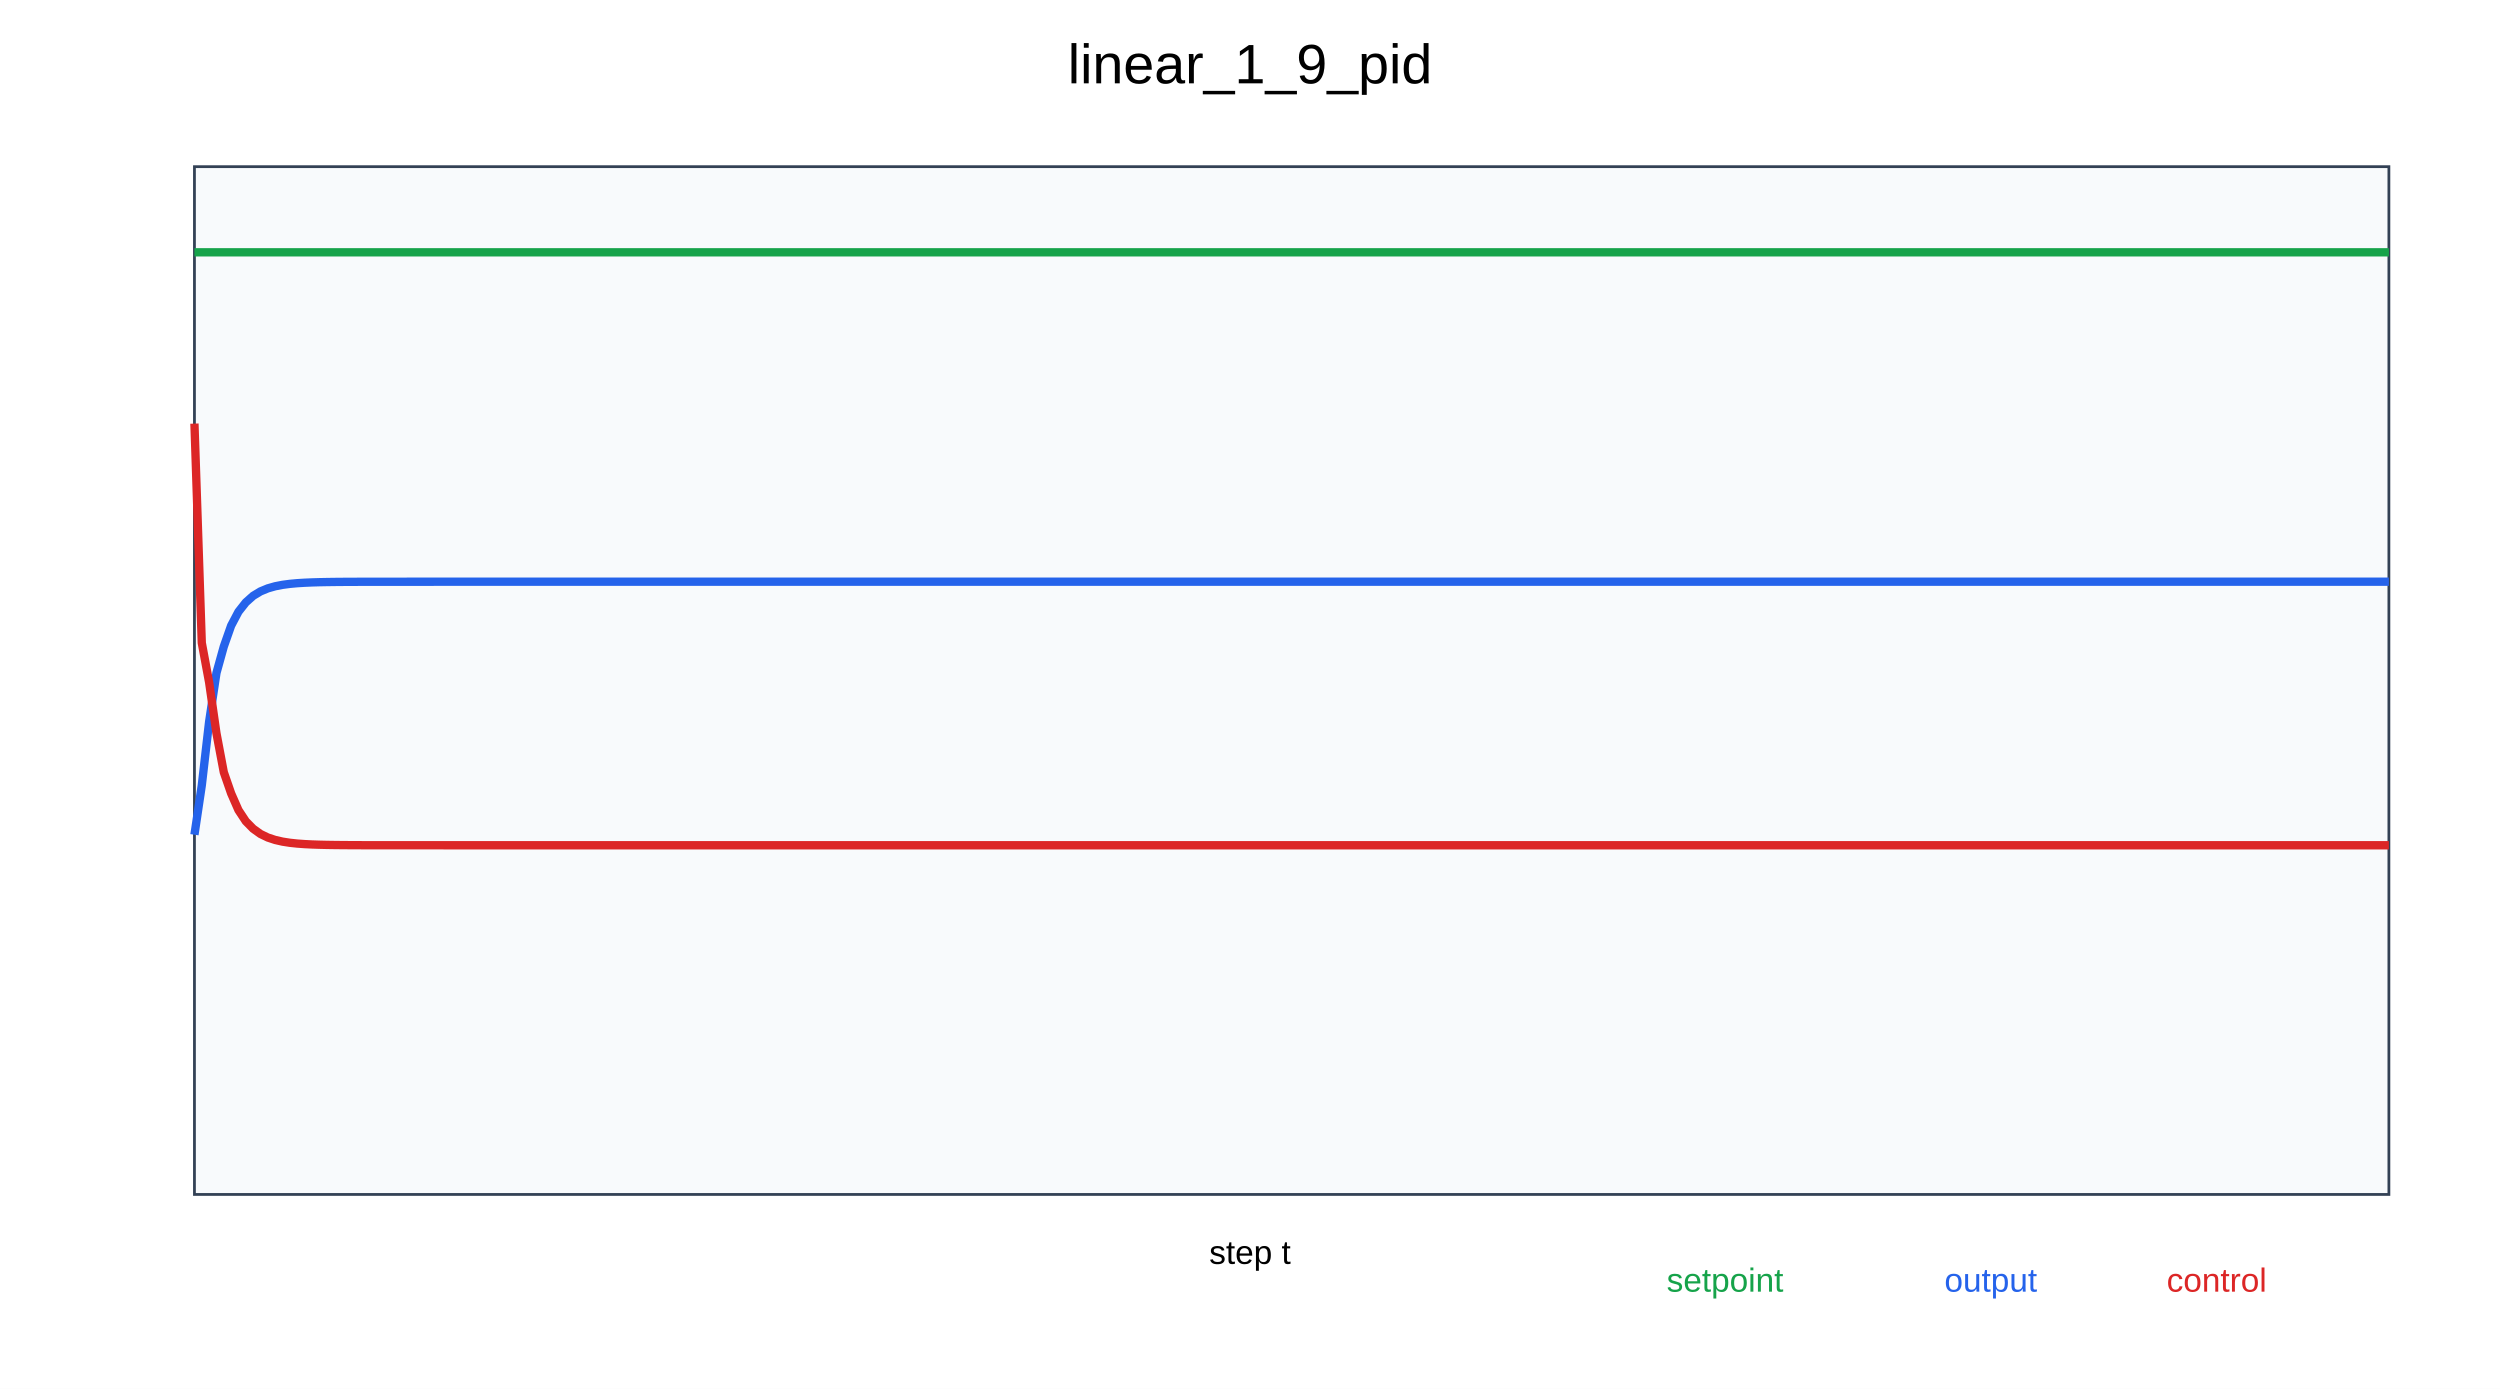
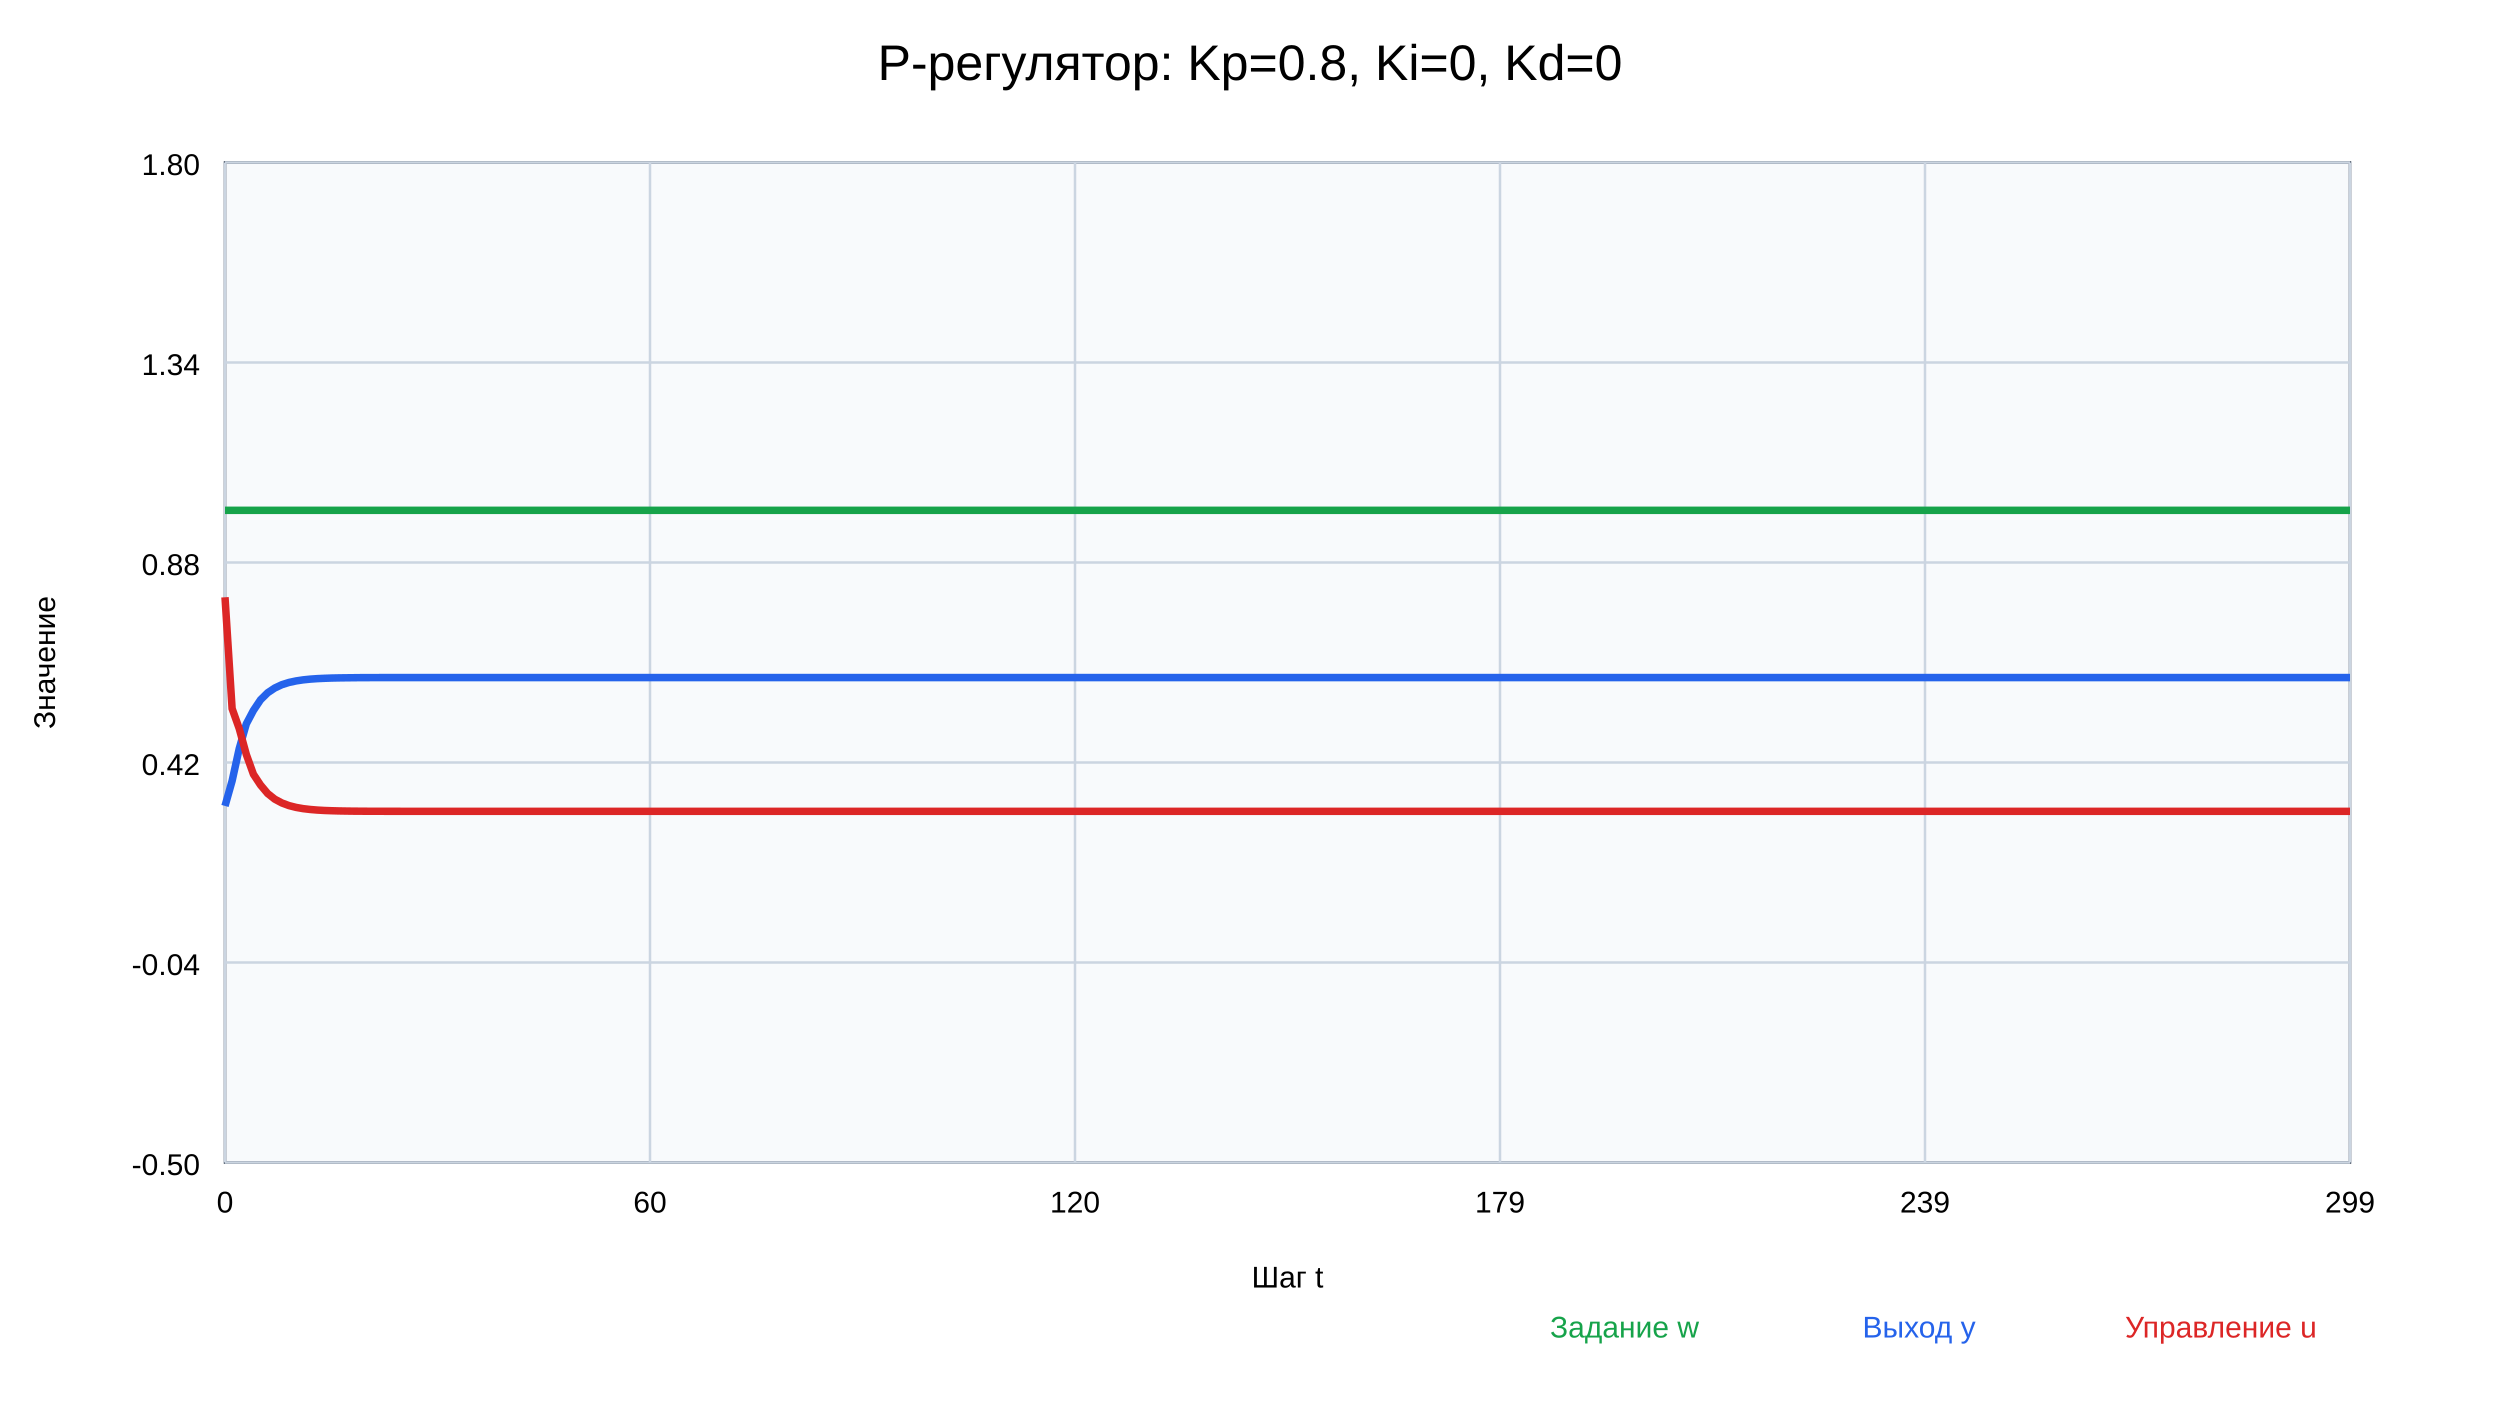
- <svg xmlns="http://www.w3.org/2000/svg" width="900" height="500">
-   <rect x="0" y="0" width="900" height="500" fill="white" />
-   <text x="450" y="30" text-anchor="middle" font-family="Arial" font-size="20">linear_1_9_pid</text>
-   <rect x="70" y="60" width="790" height="370" fill="#f8fafc" stroke="#334155" />
-   <polyline fill="none" stroke="#16a34a" stroke-width="3" points="70,90.833 72.642,90.833 75.284,90.833 77.926,90.833 80.569,90.833 83.211,90.833 85.853,90.833 88.495,90.833 91.137,90.833 93.779,90.833 96.421,90.833 99.064,90.833 101.706,90.833 104.348,90.833 106.99,90.833 109.632,90.833 112.274,90.833 114.916,90.833 117.559,90.833 120.201,90.833 122.843,90.833 125.485,90.833 128.127,90.833 130.769,90.833 133.411,90.833 136.054,90.833 138.696,90.833 141.338,90.833 143.98,90.833 146.622,90.833 149.264,90.833 151.906,90.833 154.548,90.833 157.191,90.833 159.833,90.833 162.475,90.833 165.117,90.833 167.759,90.833 170.401,90.833 173.043,90.833 175.686,90.833 178.328,90.833 180.97,90.833 183.612,90.833 186.254,90.833 188.896,90.833 191.538,90.833 194.181,90.833 196.823,90.833 199.465,90.833 202.107,90.833 204.749,90.833 207.391,90.833 210.033,90.833 212.676,90.833 215.318,90.833 217.96,90.833 220.602,90.833 223.244,90.833 225.886,90.833 228.528,90.833 231.171,90.833 233.813,90.833 236.455,90.833 239.097,90.833 241.739,90.833 244.381,90.833 247.023,90.833 249.666,90.833 252.308,90.833 254.95,90.833 257.592,90.833 260.234,90.833 262.876,90.833 265.518,90.833 268.161,90.833 270.803,90.833 273.445,90.833 276.087,90.833 278.729,90.833 281.371,90.833 284.013,90.833 286.656,90.833 289.298,90.833 291.94,90.833 294.582,90.833 297.224,90.833 299.866,90.833 302.508,90.833 305.151,90.833 307.793,90.833 310.435,90.833 313.077,90.833 315.719,90.833 318.361,90.833 321.003,90.833 323.645,90.833 326.288,90.833 328.93,90.833 331.572,90.833 334.214,90.833 336.856,90.833 339.498,90.833 342.14,90.833 344.783,90.833 347.425,90.833 350.067,90.833 352.709,90.833 355.351,90.833 357.993,90.833 360.635,90.833 363.278,90.833 365.92,90.833 368.562,90.833 371.204,90.833 373.846,90.833 376.488,90.833 379.13,90.833 381.773,90.833 384.415,90.833 387.057,90.833 389.699,90.833 392.341,90.833 394.983,90.833 397.625,90.833 400.268,90.833 402.91,90.833 405.552,90.833 408.194,90.833 410.836,90.833 413.478,90.833 416.12,90.833 418.763,90.833 421.405,90.833 424.047,90.833 426.689,90.833 429.331,90.833 431.973,90.833 434.615,90.833 437.258,90.833 439.9,90.833 442.542,90.833 445.184,90.833 447.826,90.833 450.468,90.833 453.11,90.833 455.753,90.833 458.395,90.833 461.037,90.833 463.679,90.833 466.321,90.833 468.963,90.833 471.605,90.833 474.247,90.833 476.89,90.833 479.532,90.833 482.174,90.833 484.816,90.833 487.458,90.833 490.1,90.833 492.742,90.833 495.385,90.833 498.027,90.833 500.669,90.833 503.311,90.833 505.953,90.833 508.595,90.833 511.237,90.833 513.88,90.833 516.522,90.833 519.164,90.833 521.806,90.833 524.448,90.833 527.09,90.833 529.732,90.833 532.375,90.833 535.017,90.833 537.659,90.833 540.301,90.833 542.943,90.833 545.585,90.833 548.227,90.833 550.87,90.833 553.512,90.833 556.154,90.833 558.796,90.833 561.438,90.833 564.08,90.833 566.722,90.833 569.365,90.833 572.007,90.833 574.649,90.833 577.291,90.833 579.933,90.833 582.575,90.833 585.217,90.833 587.86,90.833 590.502,90.833 593.144,90.833 595.786,90.833 598.428,90.833 601.07,90.833 603.712,90.833 606.355,90.833 608.997,90.833 611.639,90.833 614.281,90.833 616.923,90.833 619.565,90.833 622.207,90.833 624.849,90.833 627.492,90.833 630.134,90.833 632.776,90.833 635.418,90.833 638.06,90.833 640.702,90.833 643.344,90.833 645.987,90.833 648.629,90.833 651.271,90.833 653.913,90.833 656.555,90.833 659.197,90.833 661.839,90.833 664.482,90.833 667.124,90.833 669.766,90.833 672.408,90.833 675.05,90.833 677.692,90.833 680.334,90.833 682.977,90.833 685.619,90.833 688.261,90.833 690.903,90.833 693.545,90.833 696.187,90.833 698.829,90.833 701.472,90.833 704.114,90.833 706.756,90.833 709.398,90.833 712.04,90.833 714.682,90.833 717.324,90.833 719.967,90.833 722.609,90.833 725.251,90.833 727.893,90.833 730.535,90.833 733.177,90.833 735.819,90.833 738.462,90.833 741.104,90.833 743.746,90.833 746.388,90.833 749.03,90.833 751.672,90.833 754.314,90.833 756.957,90.833 759.599,90.833 762.241,90.833 764.883,90.833 767.525,90.833 770.167,90.833 772.809,90.833 775.452,90.833 778.094,90.833 780.736,90.833 783.378,90.833 786.02,90.833 788.662,90.833 791.304,90.833 793.946,90.833 796.589,90.833 799.231,90.833 801.873,90.833 804.515,90.833 807.157,90.833 809.799,90.833 812.441,90.833 815.084,90.833 817.726,90.833 820.368,90.833 823.01,90.833 825.652,90.833 828.294,90.833 830.936,90.833 833.579,90.833 836.221,90.833 838.863,90.833 841.505,90.833 844.147,90.833 846.789,90.833 849.431,90.833 852.074,90.833 854.716,90.833 857.358,90.833 860,90.833 " />
-   <polyline fill="none" stroke="#2563eb" stroke-width="3" points="70,300.5 72.642,282.74 75.284,259.81 77.926,242.264 80.569,232.743 83.211,225.228 85.853,220.216 88.495,216.859 91.137,214.501 93.779,212.903 96.421,211.809 99.064,211.056 101.706,210.542 104.348,210.19 106.99,209.948 109.632,209.783 112.274,209.67 114.916,209.592 117.559,209.539 120.201,209.502 122.843,209.477 125.485,209.46 128.127,209.449 130.769,209.441 133.411,209.435 136.054,209.431 138.696,209.429 141.338,209.427 143.98,209.426 146.622,209.425 149.264,209.424 151.906,209.424 154.548,209.424 157.191,209.423 159.833,209.423 162.475,209.423 165.117,209.423 167.759,209.423 170.401,209.423 173.043,209.423 175.686,209.423 178.328,209.423 180.97,209.423 183.612,209.423 186.254,209.423 188.896,209.423 191.538,209.423 194.181,209.423 196.823,209.423 199.465,209.423 202.107,209.423 204.749,209.423 207.391,209.423 210.033,209.423 212.676,209.423 215.318,209.423 217.96,209.423 220.602,209.423 223.244,209.423 225.886,209.423 228.528,209.423 231.171,209.423 233.813,209.423 236.455,209.423 239.097,209.423 241.739,209.423 244.381,209.423 247.023,209.423 249.666,209.423 252.308,209.423 254.95,209.423 257.592,209.423 260.234,209.423 262.876,209.423 265.518,209.423 268.161,209.423 270.803,209.423 273.445,209.423 276.087,209.423 278.729,209.423 281.371,209.423 284.013,209.423 286.656,209.423 289.298,209.423 291.94,209.423 294.582,209.423 297.224,209.423 299.866,209.423 302.508,209.423 305.151,209.423 307.793,209.423 310.435,209.423 313.077,209.423 315.719,209.423 318.361,209.423 321.003,209.423 323.645,209.423 326.288,209.423 328.93,209.423 331.572,209.423 334.214,209.423 336.856,209.423 339.498,209.423 342.14,209.423 344.783,209.423 347.425,209.423 350.067,209.423 352.709,209.423 355.351,209.423 357.993,209.423 360.635,209.423 363.278,209.423 365.92,209.423 368.562,209.423 371.204,209.423 373.846,209.423 376.488,209.423 379.13,209.423 381.773,209.423 384.415,209.423 387.057,209.423 389.699,209.423 392.341,209.423 394.983,209.423 397.625,209.423 400.268,209.423 402.91,209.423 405.552,209.423 408.194,209.423 410.836,209.423 413.478,209.423 416.12,209.423 418.763,209.423 421.405,209.423 424.047,209.423 426.689,209.423 429.331,209.423 431.973,209.423 434.615,209.423 437.258,209.423 439.9,209.423 442.542,209.423 445.184,209.423 447.826,209.423 450.468,209.423 453.11,209.423 455.753,209.423 458.395,209.423 461.037,209.423 463.679,209.423 466.321,209.423 468.963,209.423 471.605,209.423 474.247,209.423 476.89,209.423 479.532,209.423 482.174,209.423 484.816,209.423 487.458,209.423 490.1,209.423 492.742,209.423 495.385,209.423 498.027,209.423 500.669,209.423 503.311,209.423 505.953,209.423 508.595,209.423 511.237,209.423 513.88,209.423 516.522,209.423 519.164,209.423 521.806,209.423 524.448,209.423 527.09,209.423 529.732,209.423 532.375,209.423 535.017,209.423 537.659,209.423 540.301,209.423 542.943,209.423 545.585,209.423 548.227,209.423 550.87,209.423 553.512,209.423 556.154,209.423 558.796,209.423 561.438,209.423 564.08,209.423 566.722,209.423 569.365,209.423 572.007,209.423 574.649,209.423 577.291,209.423 579.933,209.423 582.575,209.423 585.217,209.423 587.86,209.423 590.502,209.423 593.144,209.423 595.786,209.423 598.428,209.423 601.07,209.423 603.712,209.423 606.355,209.423 608.997,209.423 611.639,209.423 614.281,209.423 616.923,209.423 619.565,209.423 622.207,209.423 624.849,209.423 627.492,209.423 630.134,209.423 632.776,209.423 635.418,209.423 638.06,209.423 640.702,209.423 643.344,209.423 645.987,209.423 648.629,209.423 651.271,209.423 653.913,209.423 656.555,209.423 659.197,209.423 661.839,209.423 664.482,209.423 667.124,209.423 669.766,209.423 672.408,209.423 675.05,209.423 677.692,209.423 680.334,209.423 682.977,209.423 685.619,209.423 688.261,209.423 690.903,209.423 693.545,209.423 696.187,209.423 698.829,209.423 701.472,209.423 704.114,209.423 706.756,209.423 709.398,209.423 712.04,209.423 714.682,209.423 717.324,209.423 719.967,209.423 722.609,209.423 725.251,209.423 727.893,209.423 730.535,209.423 733.177,209.423 735.819,209.423 738.462,209.423 741.104,209.423 743.746,209.423 746.388,209.423 749.03,209.423 751.672,209.423 754.314,209.423 756.957,209.423 759.599,209.423 762.241,209.423 764.883,209.423 767.525,209.423 770.167,209.423 772.809,209.423 775.452,209.423 778.094,209.423 780.736,209.423 783.378,209.423 786.02,209.423 788.662,209.423 791.304,209.423 793.946,209.423 796.589,209.423 799.231,209.423 801.873,209.423 804.515,209.423 807.157,209.423 809.799,209.423 812.441,209.423 815.084,209.423 817.726,209.423 820.368,209.423 823.01,209.423 825.652,209.423 828.294,209.423 830.936,209.423 833.579,209.423 836.221,209.423 838.863,209.423 841.505,209.423 844.147,209.423 846.789,209.423 849.431,209.423 852.074,209.423 854.716,209.423 857.358,209.423 860,209.423 " />
-   <polyline fill="none" stroke="#dc2626" stroke-width="3" points="70,152.5 72.642,231.433 75.284,245.641 77.926,263.985 80.569,278.022 83.211,285.639 85.853,291.651 88.495,295.661 91.137,298.346 93.779,300.233 96.421,301.511 99.064,302.386 101.706,302.988 104.348,303.4 106.99,303.682 109.632,303.875 112.274,304.007 114.916,304.098 117.559,304.16 120.201,304.202 122.843,304.231 125.485,304.251 128.127,304.265 130.769,304.274 133.411,304.281 136.054,304.285 138.696,304.288 141.338,304.29 143.98,304.292 146.622,304.293 149.264,304.293 151.906,304.294 154.548,304.294 157.191,304.294 159.833,304.295 162.475,304.295 165.117,304.295 167.759,304.295 170.401,304.295 173.043,304.295 175.686,304.295 178.328,304.295 180.97,304.295 183.612,304.295 186.254,304.295 188.896,304.295 191.538,304.295 194.181,304.295 196.823,304.295 199.465,304.295 202.107,304.295 204.749,304.295 207.391,304.295 210.033,304.295 212.676,304.295 215.318,304.295 217.96,304.295 220.602,304.295 223.244,304.295 225.886,304.295 228.528,304.295 231.171,304.295 233.813,304.295 236.455,304.295 239.097,304.295 241.739,304.295 244.381,304.295 247.023,304.295 249.666,304.295 252.308,304.295 254.95,304.295 257.592,304.295 260.234,304.295 262.876,304.295 265.518,304.295 268.161,304.295 270.803,304.295 273.445,304.295 276.087,304.295 278.729,304.295 281.371,304.295 284.013,304.295 286.656,304.295 289.298,304.295 291.94,304.295 294.582,304.295 297.224,304.295 299.866,304.295 302.508,304.295 305.151,304.295 307.793,304.295 310.435,304.295 313.077,304.295 315.719,304.295 318.361,304.295 321.003,304.295 323.645,304.295 326.288,304.295 328.93,304.295 331.572,304.295 334.214,304.295 336.856,304.295 339.498,304.295 342.14,304.295 344.783,304.295 347.425,304.295 350.067,304.295 352.709,304.295 355.351,304.295 357.993,304.295 360.635,304.295 363.278,304.295 365.92,304.295 368.562,304.295 371.204,304.295 373.846,304.295 376.488,304.295 379.13,304.295 381.773,304.295 384.415,304.295 387.057,304.295 389.699,304.295 392.341,304.295 394.983,304.295 397.625,304.295 400.268,304.295 402.91,304.295 405.552,304.295 408.194,304.295 410.836,304.295 413.478,304.295 416.12,304.295 418.763,304.295 421.405,304.295 424.047,304.295 426.689,304.295 429.331,304.295 431.973,304.295 434.615,304.295 437.258,304.295 439.9,304.295 442.542,304.295 445.184,304.295 447.826,304.295 450.468,304.295 453.11,304.295 455.753,304.295 458.395,304.295 461.037,304.295 463.679,304.295 466.321,304.295 468.963,304.295 471.605,304.295 474.247,304.295 476.89,304.295 479.532,304.295 482.174,304.295 484.816,304.295 487.458,304.295 490.1,304.295 492.742,304.295 495.385,304.295 498.027,304.295 500.669,304.295 503.311,304.295 505.953,304.295 508.595,304.295 511.237,304.295 513.88,304.295 516.522,304.295 519.164,304.295 521.806,304.295 524.448,304.295 527.09,304.295 529.732,304.295 532.375,304.295 535.017,304.295 537.659,304.295 540.301,304.295 542.943,304.295 545.585,304.295 548.227,304.295 550.87,304.295 553.512,304.295 556.154,304.295 558.796,304.295 561.438,304.295 564.08,304.295 566.722,304.295 569.365,304.295 572.007,304.295 574.649,304.295 577.291,304.295 579.933,304.295 582.575,304.295 585.217,304.295 587.86,304.295 590.502,304.295 593.144,304.295 595.786,304.295 598.428,304.295 601.07,304.295 603.712,304.295 606.355,304.295 608.997,304.295 611.639,304.295 614.281,304.295 616.923,304.295 619.565,304.295 622.207,304.295 624.849,304.295 627.492,304.295 630.134,304.295 632.776,304.295 635.418,304.295 638.06,304.295 640.702,304.295 643.344,304.295 645.987,304.295 648.629,304.295 651.271,304.295 653.913,304.295 656.555,304.295 659.197,304.295 661.839,304.295 664.482,304.295 667.124,304.295 669.766,304.295 672.408,304.295 675.05,304.295 677.692,304.295 680.334,304.295 682.977,304.295 685.619,304.295 688.261,304.295 690.903,304.295 693.545,304.295 696.187,304.295 698.829,304.295 701.472,304.295 704.114,304.295 706.756,304.295 709.398,304.295 712.04,304.295 714.682,304.295 717.324,304.295 719.967,304.295 722.609,304.295 725.251,304.295 727.893,304.295 730.535,304.295 733.177,304.295 735.819,304.295 738.462,304.295 741.104,304.295 743.746,304.295 746.388,304.295 749.03,304.295 751.672,304.295 754.314,304.295 756.957,304.295 759.599,304.295 762.241,304.295 764.883,304.295 767.525,304.295 770.167,304.295 772.809,304.295 775.452,304.295 778.094,304.295 780.736,304.295 783.378,304.295 786.02,304.295 788.662,304.295 791.304,304.295 793.946,304.295 796.589,304.295 799.231,304.295 801.873,304.295 804.515,304.295 807.157,304.295 809.799,304.295 812.441,304.295 815.084,304.295 817.726,304.295 820.368,304.295 823.01,304.295 825.652,304.295 828.294,304.295 830.936,304.295 833.579,304.295 836.221,304.295 838.863,304.295 841.505,304.295 844.147,304.295 846.789,304.295 849.431,304.295 852.074,304.295 854.716,304.295 857.358,304.295 860,304.295 " />
-   <text x="600" y="465" fill="#16a34a" font-family="Arial">setpoint</text>
-   <text x="700" y="465" fill="#2563eb" font-family="Arial">output</text>
-   <text x="780" y="465" fill="#dc2626" font-family="Arial">control</text>
-   <text x="450" y="455" text-anchor="middle" font-family="Arial">step t</text>
+ <svg xmlns="http://www.w3.org/2000/svg" width="1000" height="570">
+   <rect x="0" y="0" width="1000" height="570" fill="white" />
+   <text x="500" y="32" text-anchor="middle" font-family="Arial" font-size="20">P-регулятор: Kp=0.8, Ki=0, Kd=0</text>
+   <rect x="90" y="65" width="850" height="400" fill="#f8fafc" stroke="#334155" />
+   <line x1="90.00" y1="65.00" x2="940.00" y2="65.00" stroke="#cbd5e1" />
+   <text x="80" y="70.00" text-anchor="end" font-family="Arial" font-size="12">1.80</text>
+   <line x1="90.00" y1="145.00" x2="940.00" y2="145.00" stroke="#cbd5e1" />
+   <text x="80" y="150.00" text-anchor="end" font-family="Arial" font-size="12">1.34</text>
+   <line x1="90.00" y1="225.00" x2="940.00" y2="225.00" stroke="#cbd5e1" />
+   <text x="80" y="230.00" text-anchor="end" font-family="Arial" font-size="12">0.88</text>
+   <line x1="90.00" y1="305.00" x2="940.00" y2="305.00" stroke="#cbd5e1" />
+   <text x="80" y="310.00" text-anchor="end" font-family="Arial" font-size="12">0.42</text>
+   <line x1="90.00" y1="385.00" x2="940.00" y2="385.00" stroke="#cbd5e1" />
+   <text x="80" y="390.00" text-anchor="end" font-family="Arial" font-size="12">-0.04</text>
+   <line x1="90.00" y1="465.00" x2="940.00" y2="465.00" stroke="#cbd5e1" />
+   <text x="80" y="470.00" text-anchor="end" font-family="Arial" font-size="12">-0.50</text>
+   <line x1="90.00" y1="65.00" x2="90.00" y2="465.00" stroke="#cbd5e1" />
+   <text x="90.00" y="485" text-anchor="middle" font-family="Arial" font-size="12">0</text>
+   <line x1="260.00" y1="65.00" x2="260.00" y2="465.00" stroke="#cbd5e1" />
+   <text x="260.00" y="485" text-anchor="middle" font-family="Arial" font-size="12">60</text>
+   <line x1="430.00" y1="65.00" x2="430.00" y2="465.00" stroke="#cbd5e1" />
+   <text x="430.00" y="485" text-anchor="middle" font-family="Arial" font-size="12">120</text>
+   <line x1="600.00" y1="65.00" x2="600.00" y2="465.00" stroke="#cbd5e1" />
+   <text x="600.00" y="485" text-anchor="middle" font-family="Arial" font-size="12">179</text>
+   <line x1="770.00" y1="65.00" x2="770.00" y2="465.00" stroke="#cbd5e1" />
+   <text x="770.00" y="485" text-anchor="middle" font-family="Arial" font-size="12">239</text>
+   <line x1="940.00" y1="65.00" x2="940.00" y2="465.00" stroke="#cbd5e1" />
+   <text x="940.00" y="485" text-anchor="middle" font-family="Arial" font-size="12">299</text>
+   <polyline fill="none" stroke="#16a34a" stroke-width="3" points="90.00,204.13 92.84,204.13 95.69,204.13 98.53,204.13 101.37,204.13 104.21,204.13 107.06,204.13 109.90,204.13 112.74,204.13 115.59,204.13 118.43,204.13 121.27,204.13 124.11,204.13 126.96,204.13 129.80,204.13 132.64,204.13 135.48,204.13 138.33,204.13 141.17,204.13 144.01,204.13 146.86,204.13 149.70,204.13 152.54,204.13 155.38,204.13 158.23,204.13 161.07,204.13 163.91,204.13 166.76,204.13 169.60,204.13 172.44,204.13 175.28,204.13 178.13,204.13 180.97,204.13 183.81,204.13 186.66,204.13 189.50,204.13 192.34,204.13 195.18,204.13 198.03,204.13 200.87,204.13 203.71,204.13 206.56,204.13 209.40,204.13 212.24,204.13 215.08,204.13 217.93,204.13 220.77,204.13 223.61,204.13 226.45,204.13 229.30,204.13 232.14,204.13 234.98,204.13 237.83,204.13 240.67,204.13 243.51,204.13 246.35,204.13 249.20,204.13 252.04,204.13 254.88,204.13 257.73,204.13 260.57,204.13 263.41,204.13 266.25,204.13 269.10,204.13 271.94,204.13 274.78,204.13 277.63,204.13 280.47,204.13 283.31,204.13 286.15,204.13 289.00,204.13 291.84,204.13 294.68,204.13 297.53,204.13 300.37,204.13 303.21,204.13 306.05,204.13 308.90,204.13 311.74,204.13 314.58,204.13 317.42,204.13 320.27,204.13 323.11,204.13 325.95,204.13 328.80,204.13 331.64,204.13 334.48,204.13 337.32,204.13 340.17,204.13 343.01,204.13 345.85,204.13 348.70,204.13 351.54,204.13 354.38,204.13 357.22,204.13 360.07,204.13 362.91,204.13 365.75,204.13 368.60,204.13 371.44,204.13 374.28,204.13 377.12,204.13 379.97,204.13 382.81,204.13 385.65,204.13 388.49,204.13 391.34,204.13 394.18,204.13 397.02,204.13 399.87,204.13 402.71,204.13 405.55,204.13 408.39,204.13 411.24,204.13 414.08,204.13 416.92,204.13 419.77,204.13 422.61,204.13 425.45,204.13 428.29,204.13 431.14,204.13 433.98,204.13 436.82,204.13 439.67,204.13 442.51,204.13 445.35,204.13 448.19,204.13 451.04,204.13 453.88,204.13 456.72,204.13 459.57,204.13 462.41,204.13 465.25,204.13 468.09,204.13 470.94,204.13 473.78,204.13 476.62,204.13 479.46,204.13 482.31,204.13 485.15,204.13 487.99,204.13 490.84,204.13 493.68,204.13 496.52,204.13 499.36,204.13 502.21,204.13 505.05,204.13 507.89,204.13 510.74,204.13 513.58,204.13 516.42,204.13 519.26,204.13 522.11,204.13 524.95,204.13 527.79,204.13 530.64,204.13 533.48,204.13 536.32,204.13 539.16,204.13 542.01,204.13 544.85,204.13 547.69,204.13 550.54,204.13 553.38,204.13 556.22,204.13 559.06,204.13 561.91,204.13 564.75,204.13 567.59,204.13 570.43,204.13 573.28,204.13 576.12,204.13 578.96,204.13 581.81,204.13 584.65,204.13 587.49,204.13 590.33,204.13 593.18,204.13 596.02,204.13 598.86,204.13 601.71,204.13 604.55,204.13 607.39,204.13 610.23,204.13 613.08,204.13 615.92,204.13 618.76,204.13 621.61,204.13 624.45,204.13 627.29,204.13 630.13,204.13 632.98,204.13 635.82,204.13 638.66,204.13 641.51,204.13 644.35,204.13 647.19,204.13 650.03,204.13 652.88,204.13 655.72,204.13 658.56,204.13 661.40,204.13 664.25,204.13 667.09,204.13 669.93,204.13 672.78,204.13 675.62,204.13 678.46,204.13 681.30,204.13 684.15,204.13 686.99,204.13 689.83,204.13 692.68,204.13 695.52,204.13 698.36,204.13 701.20,204.13 704.05,204.13 706.89,204.13 709.73,204.13 712.58,204.13 715.42,204.13 718.26,204.13 721.10,204.13 723.95,204.13 726.79,204.13 729.63,204.13 732.47,204.13 735.32,204.13 738.16,204.13 741.00,204.13 743.85,204.13 746.69,204.13 749.53,204.13 752.37,204.13 755.22,204.13 758.06,204.13 760.90,204.13 763.75,204.13 766.59,204.13 769.43,204.13 772.27,204.13 775.12,204.13 777.96,204.13 780.80,204.13 783.65,204.13 786.49,204.13 789.33,204.13 792.17,204.13 795.02,204.13 797.86,204.13 800.70,204.13 803.55,204.13 806.39,204.13 809.23,204.13 812.07,204.13 814.92,204.13 817.76,204.13 820.60,204.13 823.44,204.13 826.29,204.13 829.13,204.13 831.97,204.13 834.82,204.13 837.66,204.13 840.50,204.13 843.34,204.13 846.19,204.13 849.03,204.13 851.87,204.13 854.72,204.13 857.56,204.13 860.40,204.13 863.24,204.13 866.09,204.13 868.93,204.13 871.77,204.13 874.62,204.13 877.46,204.13 880.30,204.13 883.14,204.13 885.99,204.13 888.83,204.13 891.67,204.13 894.52,204.13 897.36,204.13 900.20,204.13 903.04,204.13 905.89,204.13 908.73,204.13 911.57,204.13 914.41,204.13 917.26,204.13 920.10,204.13 922.94,204.13 925.79,204.13 928.63,204.13 931.47,204.13 934.31,204.13 937.16,204.13 940.00,204.13 " />
+   <polyline fill="none" stroke="#2563eb" stroke-width="3" points="90.00,322.39 92.84,312.37 95.69,299.44 98.53,289.54 101.37,284.17 104.21,279.93 107.06,277.11 109.90,275.21 112.74,273.88 115.59,272.98 118.43,272.37 121.27,271.94 124.11,271.65 126.96,271.45 129.80,271.32 132.64,271.22 135.48,271.16 138.33,271.12 141.17,271.09 144.01,271.06 146.86,271.05 149.70,271.04 152.54,271.03 155.38,271.03 158.23,271.03 161.07,271.02 163.91,271.02 166.76,271.02 169.60,271.02 172.44,271.02 175.28,271.02 178.13,271.02 180.97,271.02 183.81,271.02 186.66,271.02 189.50,271.02 192.34,271.02 195.18,271.02 198.03,271.02 200.87,271.02 203.71,271.02 206.56,271.02 209.40,271.02 212.24,271.02 215.08,271.02 217.93,271.02 220.77,271.02 223.61,271.02 226.45,271.02 229.30,271.02 232.14,271.02 234.98,271.02 237.83,271.02 240.67,271.02 243.51,271.02 246.35,271.02 249.20,271.02 252.04,271.02 254.88,271.02 257.73,271.02 260.57,271.02 263.41,271.02 266.25,271.02 269.10,271.02 271.94,271.02 274.78,271.02 277.63,271.02 280.47,271.02 283.31,271.02 286.15,271.02 289.00,271.02 291.84,271.02 294.68,271.02 297.53,271.02 300.37,271.02 303.21,271.02 306.05,271.02 308.90,271.02 311.74,271.02 314.58,271.02 317.42,271.02 320.27,271.02 323.11,271.02 325.95,271.02 328.80,271.02 331.64,271.02 334.48,271.02 337.32,271.02 340.17,271.02 343.01,271.02 345.85,271.02 348.70,271.02 351.54,271.02 354.38,271.02 357.22,271.02 360.07,271.02 362.91,271.02 365.75,271.02 368.60,271.02 371.44,271.02 374.28,271.02 377.12,271.02 379.97,271.02 382.81,271.02 385.65,271.02 388.49,271.02 391.34,271.02 394.18,271.02 397.02,271.02 399.87,271.02 402.71,271.02 405.55,271.02 408.39,271.02 411.24,271.02 414.08,271.02 416.92,271.02 419.77,271.02 422.61,271.02 425.45,271.02 428.29,271.02 431.14,271.02 433.98,271.02 436.82,271.02 439.67,271.02 442.51,271.02 445.35,271.02 448.19,271.02 451.04,271.02 453.88,271.02 456.72,271.02 459.57,271.02 462.41,271.02 465.25,271.02 468.09,271.02 470.94,271.02 473.78,271.02 476.62,271.02 479.46,271.02 482.31,271.02 485.15,271.02 487.99,271.02 490.84,271.02 493.68,271.02 496.52,271.02 499.36,271.02 502.21,271.02 505.05,271.02 507.89,271.02 510.74,271.02 513.58,271.02 516.42,271.02 519.26,271.02 522.11,271.02 524.95,271.02 527.79,271.02 530.64,271.02 533.48,271.02 536.32,271.02 539.16,271.02 542.01,271.02 544.85,271.02 547.69,271.02 550.54,271.02 553.38,271.02 556.22,271.02 559.06,271.02 561.91,271.02 564.75,271.02 567.59,271.02 570.43,271.02 573.28,271.02 576.12,271.02 578.96,271.02 581.81,271.02 584.65,271.02 587.49,271.02 590.33,271.02 593.18,271.02 596.02,271.02 598.86,271.02 601.71,271.02 604.55,271.02 607.39,271.02 610.23,271.02 613.08,271.02 615.92,271.02 618.76,271.02 621.61,271.02 624.45,271.02 627.29,271.02 630.13,271.02 632.98,271.02 635.82,271.02 638.66,271.02 641.51,271.02 644.35,271.02 647.19,271.02 650.03,271.02 652.88,271.02 655.72,271.02 658.56,271.02 661.40,271.02 664.25,271.02 667.09,271.02 669.93,271.02 672.78,271.02 675.62,271.02 678.46,271.02 681.30,271.02 684.15,271.02 686.99,271.02 689.83,271.02 692.68,271.02 695.52,271.02 698.36,271.02 701.20,271.02 704.05,271.02 706.89,271.02 709.73,271.02 712.58,271.02 715.42,271.02 718.26,271.02 721.10,271.02 723.95,271.02 726.79,271.02 729.63,271.02 732.47,271.02 735.32,271.02 738.16,271.02 741.00,271.02 743.85,271.02 746.69,271.02 749.53,271.02 752.37,271.02 755.22,271.02 758.06,271.02 760.90,271.02 763.75,271.02 766.59,271.02 769.43,271.02 772.27,271.02 775.12,271.02 777.96,271.02 780.80,271.02 783.65,271.02 786.49,271.02 789.33,271.02 792.17,271.02 795.02,271.02 797.86,271.02 800.70,271.02 803.55,271.02 806.39,271.02 809.23,271.02 812.07,271.02 814.92,271.02 817.76,271.02 820.60,271.02 823.44,271.02 826.29,271.02 829.13,271.02 831.97,271.02 834.82,271.02 837.66,271.02 840.50,271.02 843.34,271.02 846.19,271.02 849.03,271.02 851.87,271.02 854.72,271.02 857.56,271.02 860.40,271.02 863.24,271.02 866.09,271.02 868.93,271.02 871.77,271.02 874.62,271.02 877.46,271.02 880.30,271.02 883.14,271.02 885.99,271.02 888.83,271.02 891.67,271.02 894.52,271.02 897.36,271.02 900.20,271.02 903.04,271.02 905.89,271.02 908.73,271.02 911.57,271.02 914.41,271.02 917.26,271.02 920.10,271.02 922.94,271.02 925.79,271.02 928.63,271.02 931.47,271.02 934.31,271.02 937.16,271.02 940.00,271.02 " />
+   <polyline fill="none" stroke="#dc2626" stroke-width="3" points="90.00,238.91 92.84,283.43 95.69,291.45 98.53,301.80 101.37,309.71 104.21,314.01 107.06,317.40 109.90,319.66 112.74,321.18 115.59,322.24 118.43,322.96 121.27,323.46 124.11,323.79 126.96,324.03 129.80,324.19 132.64,324.29 135.48,324.37 138.33,324.42 141.17,324.46 144.01,324.48 146.86,324.50 149.70,324.51 152.54,324.51 155.38,324.52 158.23,324.52 161.07,324.53 163.91,324.53 166.76,324.53 169.60,324.53 172.44,324.53 175.28,324.53 178.13,324.53 180.97,324.53 183.81,324.53 186.66,324.53 189.50,324.53 192.34,324.53 195.18,324.53 198.03,324.53 200.87,324.53 203.71,324.53 206.56,324.53 209.40,324.53 212.24,324.53 215.08,324.53 217.93,324.53 220.77,324.53 223.61,324.53 226.45,324.53 229.30,324.53 232.14,324.53 234.98,324.53 237.83,324.53 240.67,324.53 243.51,324.53 246.35,324.53 249.20,324.53 252.04,324.53 254.88,324.53 257.73,324.53 260.57,324.53 263.41,324.53 266.25,324.53 269.10,324.53 271.94,324.53 274.78,324.53 277.63,324.53 280.47,324.53 283.31,324.53 286.15,324.53 289.00,324.53 291.84,324.53 294.68,324.53 297.53,324.53 300.37,324.53 303.21,324.53 306.05,324.53 308.90,324.53 311.74,324.53 314.58,324.53 317.42,324.53 320.27,324.53 323.11,324.53 325.95,324.53 328.80,324.53 331.64,324.53 334.48,324.53 337.32,324.53 340.17,324.53 343.01,324.53 345.85,324.53 348.70,324.53 351.54,324.53 354.38,324.53 357.22,324.53 360.07,324.53 362.91,324.53 365.75,324.53 368.60,324.53 371.44,324.53 374.28,324.53 377.12,324.53 379.97,324.53 382.81,324.53 385.65,324.53 388.49,324.53 391.34,324.53 394.18,324.53 397.02,324.53 399.87,324.53 402.71,324.53 405.55,324.53 408.39,324.53 411.24,324.53 414.08,324.53 416.92,324.53 419.77,324.53 422.61,324.53 425.45,324.53 428.29,324.53 431.14,324.53 433.98,324.53 436.82,324.53 439.67,324.53 442.51,324.53 445.35,324.53 448.19,324.53 451.04,324.53 453.88,324.53 456.72,324.53 459.57,324.53 462.41,324.53 465.25,324.53 468.09,324.53 470.94,324.53 473.78,324.53 476.62,324.53 479.46,324.53 482.31,324.53 485.15,324.53 487.99,324.53 490.84,324.53 493.68,324.53 496.52,324.53 499.36,324.53 502.21,324.53 505.05,324.53 507.89,324.53 510.74,324.53 513.58,324.53 516.42,324.53 519.26,324.53 522.11,324.53 524.95,324.53 527.79,324.53 530.64,324.53 533.48,324.53 536.32,324.53 539.16,324.53 542.01,324.53 544.85,324.53 547.69,324.53 550.54,324.53 553.38,324.53 556.22,324.53 559.06,324.53 561.91,324.53 564.75,324.53 567.59,324.53 570.43,324.53 573.28,324.53 576.12,324.53 578.96,324.53 581.81,324.53 584.65,324.53 587.49,324.53 590.33,324.53 593.18,324.53 596.02,324.53 598.86,324.53 601.71,324.53 604.55,324.53 607.39,324.53 610.23,324.53 613.08,324.53 615.92,324.53 618.76,324.53 621.61,324.53 624.45,324.53 627.29,324.53 630.13,324.53 632.98,324.53 635.82,324.53 638.66,324.53 641.51,324.53 644.35,324.53 647.19,324.53 650.03,324.53 652.88,324.53 655.72,324.53 658.56,324.53 661.40,324.53 664.25,324.53 667.09,324.53 669.93,324.53 672.78,324.53 675.62,324.53 678.46,324.53 681.30,324.53 684.15,324.53 686.99,324.53 689.83,324.53 692.68,324.53 695.52,324.53 698.36,324.53 701.20,324.53 704.05,324.53 706.89,324.53 709.73,324.53 712.58,324.53 715.42,324.53 718.26,324.53 721.10,324.53 723.95,324.53 726.79,324.53 729.63,324.53 732.47,324.53 735.32,324.53 738.16,324.53 741.00,324.53 743.85,324.53 746.69,324.53 749.53,324.53 752.37,324.53 755.22,324.53 758.06,324.53 760.90,324.53 763.75,324.53 766.59,324.53 769.43,324.53 772.27,324.53 775.12,324.53 777.96,324.53 780.80,324.53 783.65,324.53 786.49,324.53 789.33,324.53 792.17,324.53 795.02,324.53 797.86,324.53 800.70,324.53 803.55,324.53 806.39,324.53 809.23,324.53 812.07,324.53 814.92,324.53 817.76,324.53 820.60,324.53 823.44,324.53 826.29,324.53 829.13,324.53 831.97,324.53 834.82,324.53 837.66,324.53 840.50,324.53 843.34,324.53 846.19,324.53 849.03,324.53 851.87,324.53 854.72,324.53 857.56,324.53 860.40,324.53 863.24,324.53 866.09,324.53 868.93,324.53 871.77,324.53 874.62,324.53 877.46,324.53 880.30,324.53 883.14,324.53 885.99,324.53 888.83,324.53 891.67,324.53 894.52,324.53 897.36,324.53 900.20,324.53 903.04,324.53 905.89,324.53 908.73,324.53 911.57,324.53 914.41,324.53 917.26,324.53 920.10,324.53 922.94,324.53 925.79,324.53 928.63,324.53 931.47,324.53 934.31,324.53 937.16,324.53 940.00,324.53 " />
+   <text x="620" y="535" fill="#16a34a" font-family="Arial">Задание w</text>
+   <text x="745" y="535" fill="#2563eb" font-family="Arial">Выход y</text>
+   <text x="850" y="535" fill="#dc2626" font-family="Arial">Управление u</text>
+   <text x="515" y="515" text-anchor="middle" font-family="Arial">Шаг t</text>
+   <text x="22" y="265" text-anchor="middle" font-family="Arial" transform="rotate(-90 22 265)">Значение</text>
</svg>
